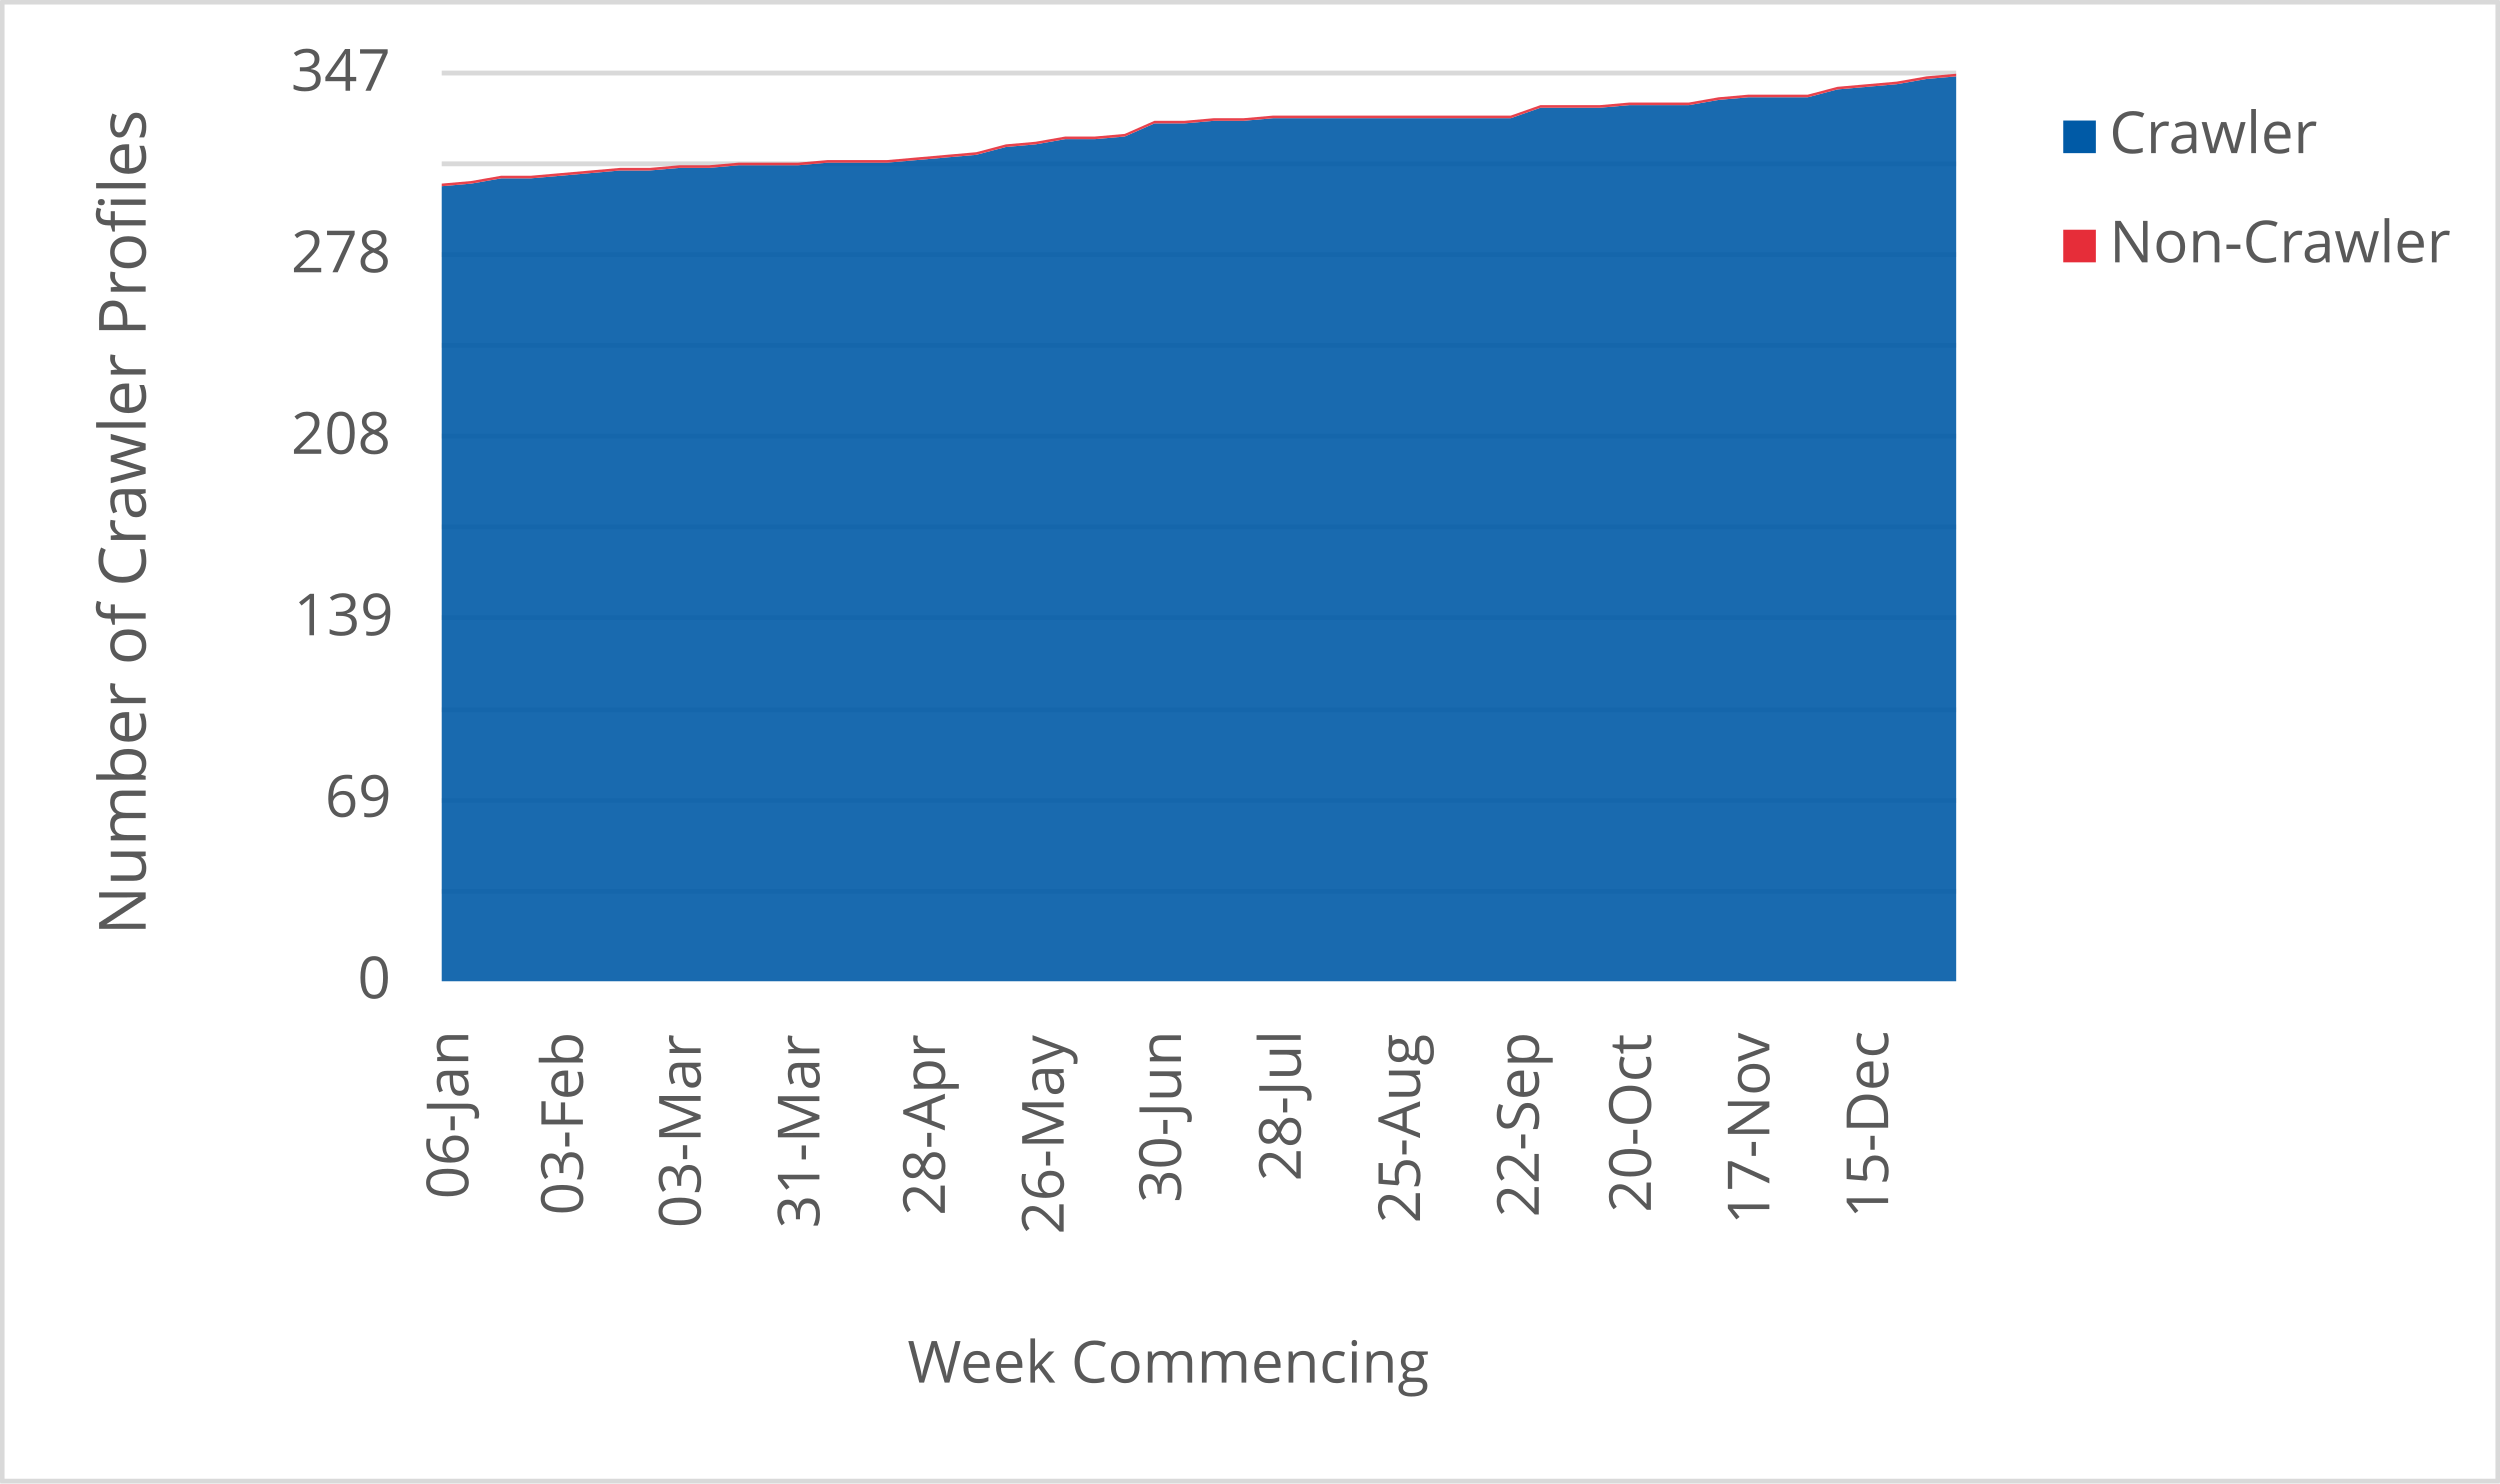
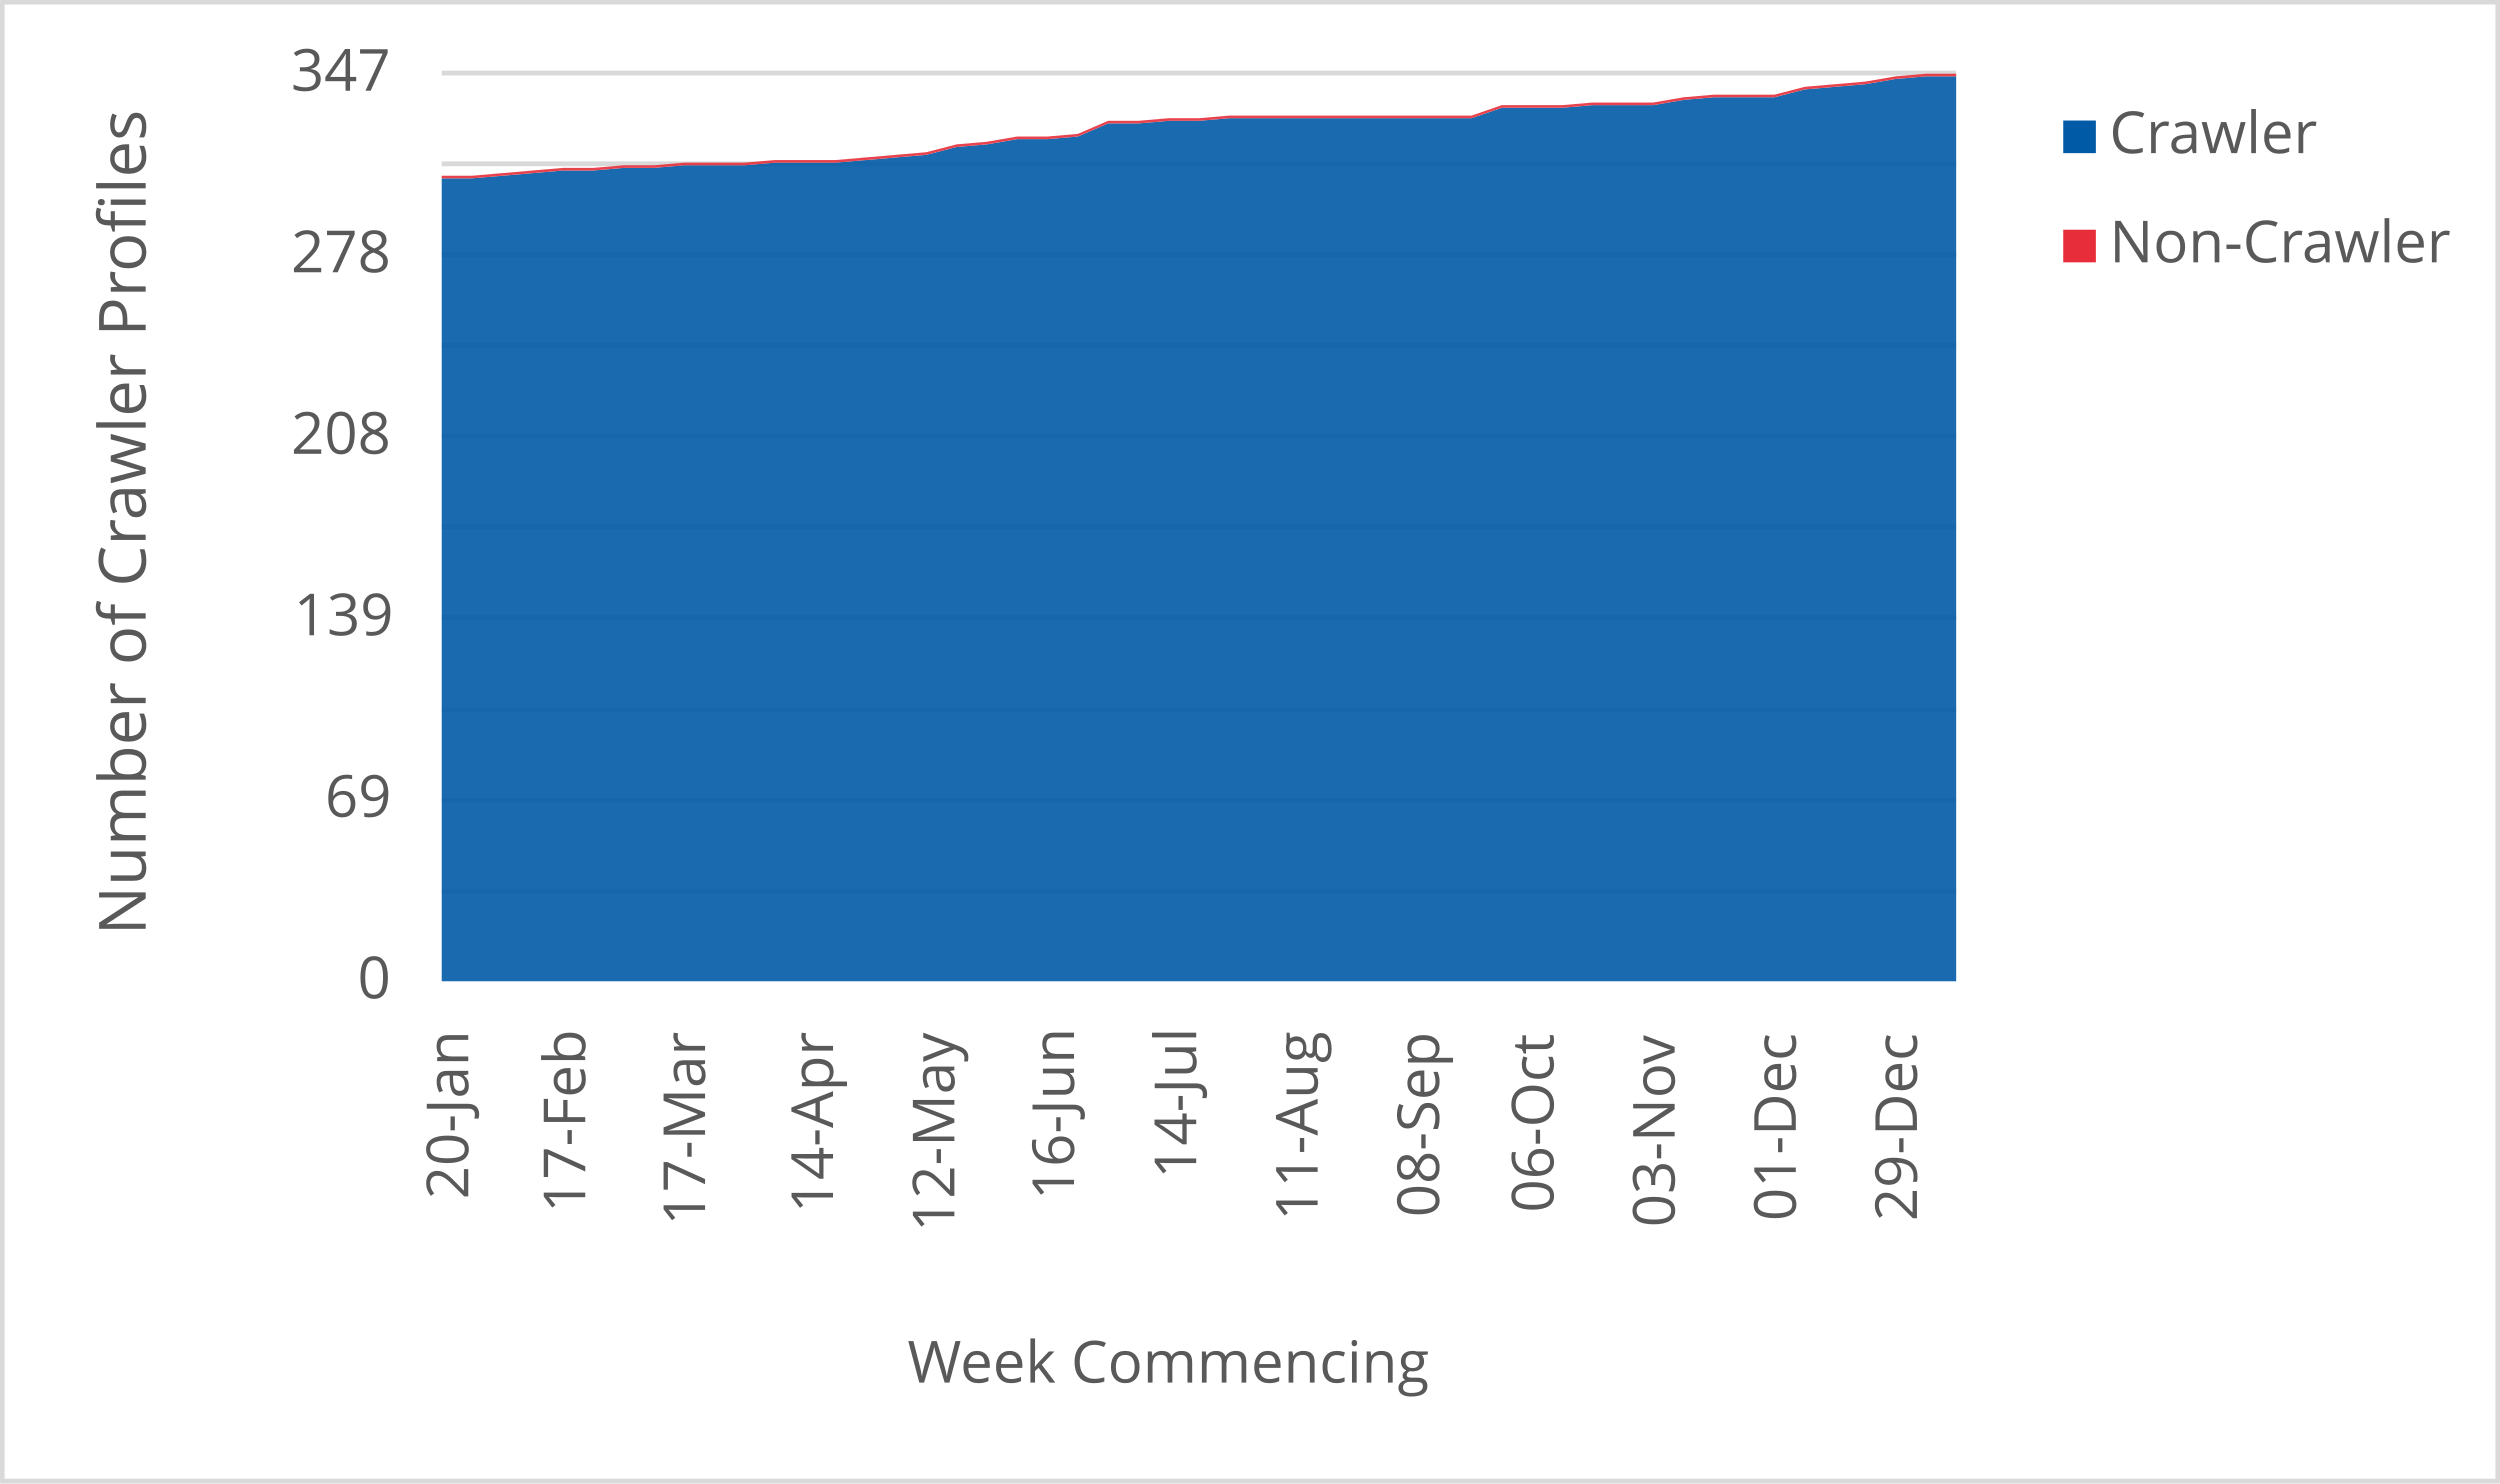
<svg xmlns="http://www.w3.org/2000/svg" width="1763" height="1046" xml:space="preserve" overflow="hidden">
  <defs>
    <clipPath id="clip0">
      <rect x="2917" y="346" width="1763" height="1046" />
    </clipPath>
  </defs>
  <g clip-path="url(#clip0)" transform="translate(-2917 -346)">
    <rect x="2918" y="347" width="1760" height="1043" fill="#FFFFFF" />
    <g>
      <path d="    M3228.5 974.532 4296.5 974.532    M3228.5 910.53 4296.5 910.53    M3228.5 846.528 4296.5 846.528    M3228.5 781.526 4296.5 781.526    M3228.5 717.524 4296.5 717.524    M3228.5 653.522 4296.5 653.522    M3228.5 589.52 4296.5 589.52    M3228.5 525.517 4296.5 525.517    M3228.5 461.515 4296.5 461.515    M3228.5 397.5 4296.5 397.5" stroke="#D9D9D9" stroke-width="3.438" stroke-linejoin="round" stroke-miterlimit="10" fill="none" />
    </g>
    <g>
      <path d="M 1038.5 4296.5 1038.5" stroke="#D9D9D9" stroke-width="3.438" stroke-linejoin="round" stroke-miterlimit="10" fill="none" fill-rule="evenodd" />
    </g>
    <g>
-       <text fill="#595959" font-family="Verdana,Open Sans,DejaVu Sans,sans-serif" font-weight="400" font-size="41" transform="matrix(6.12323e-17 -1 1 6.12323e-17 3247.218 1191.651)">06-Jan</text>
+       <text fill="#595959" font-family="Verdana,Open Sans,DejaVu Sans,sans-serif" font-weight="400" font-size="41" transform="matrix(6.12323e-17 -1 1 6.12323e-17 3247.218 1191.691)">20-Jan</text>
    </g>
    <g>
-       <text fill="#595959" font-family="Verdana,Open Sans,DejaVu Sans,sans-serif" font-weight="400" font-size="41" transform="matrix(6.12323e-17 -1 1 6.12323e-17 3328.04 1203.042)">03-Feb</text>
+       <text fill="#595959" font-family="Verdana,Open Sans,DejaVu Sans,sans-serif" font-weight="400" font-size="41" transform="matrix(6.12323e-17 -1 1 6.12323e-17 3329.715 1201.32)">17-Feb</text>
    </g>
    <g>
-       <text fill="#595959" font-family="Verdana,Open Sans,DejaVu Sans,sans-serif" font-weight="400" font-size="41" transform="matrix(6.12323e-17 -1 1 6.12323e-17 3411.094 1212.011)">03-Mar</text>
+       <text fill="#595959" font-family="Verdana,Open Sans,DejaVu Sans,sans-serif" font-weight="400" font-size="41" transform="matrix(6.12323e-17 -1 1 6.12323e-17 3414.214 1210.289)">17-Mar</text>
    </g>
    <g>
-       <text fill="#595959" font-family="Verdana,Open Sans,DejaVu Sans,sans-serif" font-weight="400" font-size="41" transform="matrix(6.12323e-17 -1 1 6.12323e-17 3494.839 1212.171)">31-Mar</text>
+       <text fill="#595959" font-family="Verdana,Open Sans,DejaVu Sans,sans-serif" font-weight="400" font-size="41" transform="matrix(6.12323e-17 -1 1 6.12323e-17 3504.459 1201.541)">14-Apr</text>
    </g>
    <g>
-       <text fill="#595959" font-family="Verdana,Open Sans,DejaVu Sans,sans-serif" font-weight="400" font-size="41" transform="matrix(6.12323e-17 -1 1 6.12323e-17 3583.328 1203.302)">28-Apr</text>
+       <text fill="#595959" font-family="Verdana,Open Sans,DejaVu Sans,sans-serif" font-weight="400" font-size="41" transform="matrix(6.12323e-17 -1 1 6.12323e-17 3590.029 1214.753)">12-May</text>
    </g>
    <g>
-       <text fill="#595959" font-family="Verdana,Open Sans,DejaVu Sans,sans-serif" font-weight="400" font-size="41" transform="matrix(6.12323e-17 -1 1 6.12323e-17 3667.093 1216.515)">26-May</text>
+       <text fill="#595959" font-family="Verdana,Open Sans,DejaVu Sans,sans-serif" font-weight="400" font-size="41" transform="matrix(6.12323e-17 -1 1 6.12323e-17 3674.398 1192.291)">16-Jun</text>
    </g>
    <g>
-       <text fill="#595959" font-family="Verdana,Open Sans,DejaVu Sans,sans-serif" font-weight="400" font-size="41" transform="matrix(6.12323e-17 -1 1 6.12323e-17 3749.806 1194.173)">30-Jun</text>
+       <text fill="#595959" font-family="Verdana,Open Sans,DejaVu Sans,sans-serif" font-weight="400" font-size="41" transform="matrix(6.12323e-17 -1 1 6.12323e-17 3760.569 1177.277)">14-Jul</text>
    </g>
    <g>
-       <text fill="#595959" font-family="Verdana,Open Sans,DejaVu Sans,sans-serif" font-weight="400" font-size="41" transform="matrix(6.12323e-17 -1 1 6.12323e-17 3834.282 1179.039)">28-Jul</text>
+       <text fill="#595959" font-family="Verdana,Open Sans,DejaVu Sans,sans-serif" font-weight="400" font-size="41" transform="matrix(6.12323e-17 -1 1 6.12323e-17 3846.199 1206.906)">11-Aug</text>
    </g>
    <g>
-       <text fill="#595959" font-family="Verdana,Open Sans,DejaVu Sans,sans-serif" font-weight="400" font-size="41" transform="matrix(6.12323e-17 -1 1 6.12323e-17 3918.387 1208.667)">25-Aug</text>
+       <text fill="#595959" font-family="Verdana,Open Sans,DejaVu Sans,sans-serif" font-weight="400" font-size="41" transform="matrix(6.12323e-17 -1 1 6.12323e-17 3931.809 1204.383)">08-Sep</text>
    </g>
    <g>
-       <text fill="#595959" font-family="Verdana,Open Sans,DejaVu Sans,sans-serif" font-weight="400" font-size="41" transform="matrix(6.12323e-17 -1 1 6.12323e-17 4002.152 1204.423)">22-Sep</text>
+       <text fill="#595959" font-family="Verdana,Open Sans,DejaVu Sans,sans-serif" font-weight="400" font-size="41" transform="matrix(6.12323e-17 -1 1 6.12323e-17 4012.525 1201.1)">06-Oct</text>
    </g>
    <g>
-       <text fill="#595959" font-family="Verdana,Open Sans,DejaVu Sans,sans-serif" font-weight="400" font-size="41" transform="matrix(6.12323e-17 -1 1 6.12323e-17 4081.212 1201.14)">20-Oct</text>
+       <text fill="#595959" font-family="Verdana,Open Sans,DejaVu Sans,sans-serif" font-weight="400" font-size="41" transform="matrix(6.12323e-17 -1 1 6.12323e-17 4097.965 1211.43)">03-Nov</text>
    </g>
    <g>
-       <text fill="#595959" font-family="Verdana,Open Sans,DejaVu Sans,sans-serif" font-weight="400" font-size="41" transform="matrix(6.12323e-17 -1 1 6.12323e-17 4164.746 1209.708)">17-Nov</text>
+       <text fill="#595959" font-family="Verdana,Open Sans,DejaVu Sans,sans-serif" font-weight="400" font-size="41" transform="matrix(6.12323e-17 -1 1 6.12323e-17 4183.405 1207.086)">01-Dec</text>
    </g>
    <g>
-       <text fill="#595959" font-family="Verdana,Open Sans,DejaVu Sans,sans-serif" font-weight="400" font-size="41" transform="matrix(6.12323e-17 -1 1 6.12323e-17 4248.511 1205.364)">15-Dec</text>
+       <text fill="#595959" font-family="Verdana,Open Sans,DejaVu Sans,sans-serif" font-weight="400" font-size="41" transform="matrix(6.12323e-17 -1 1 6.12323e-17 4268.825 1207.126)">29-Dec</text>
    </g>
    <g>
      <text fill="#595959" font-family="Verdana,Open Sans,DejaVu Sans,sans-serif" font-weight="400" font-size="41" transform="matrix(1 0 0 1 3169.141 1050)">0</text>
    </g>
    <g>
      <text fill="#595959" font-family="Verdana,Open Sans,DejaVu Sans,sans-serif" font-weight="400" font-size="41" transform="matrix(1 0 0 1 3146.159 922)">69</text>
    </g>
    <g>
      <text fill="#595959" font-family="Verdana,Open Sans,DejaVu Sans,sans-serif" font-weight="400" font-size="41" transform="matrix(1 0 0 1 3124.137 794)">139</text>
    </g>
    <g>
      <text fill="#595959" font-family="Verdana,Open Sans,DejaVu Sans,sans-serif" font-weight="400" font-size="41" transform="matrix(1 0 0 1 3122.295 666)">208</text>
    </g>
    <g>
      <text fill="#595959" font-family="Verdana,Open Sans,DejaVu Sans,sans-serif" font-weight="400" font-size="41" transform="matrix(1 0 0 1 3122.295 538)">278</text>
    </g>
    <g>
      <text fill="#595959" font-family="Verdana,Open Sans,DejaVu Sans,sans-serif" font-weight="400" font-size="41" transform="matrix(1 0 0 1 3122.135 410)">347</text>
    </g>
    <g>
      <text fill="#595959" font-family="Verdana,Open Sans,DejaVu Sans,sans-serif" font-weight="400" font-size="41" transform="matrix(1 0 0 1 3556.971 1321)">Week Commencing</text>
    </g>
    <g>
      <text fill="#595959" font-family="Verdana,Open Sans,DejaVu Sans,sans-serif" font-weight="400" font-size="46" transform="matrix(6.12323e-17 -1 1 6.12323e-17 3019.73 1005.486)">Number of Crawler Profiles</text>
    </g>
    <rect x="2918.5" y="347.5" width="1760" height="1043" stroke="#D9D9D9" stroke-width="3.438" stroke-linejoin="round" stroke-miterlimit="10" fill="none" />
    <g>
-       <path d="M3228.5 1038 3249.441 1038 3270.382 1038 3291.324 1038 3312.265 1038 3333.206 1038 3354.147 1038 3375.088 1038 3396.029 1038 3416.971 1038 3437.912 1038 3458.853 1038 3479.794 1038 3500.735 1038 3521.676 1038 3542.618 1038 3563.559 1038 3584.5 1038 3605.441 1038 3626.382 1038 3647.324 1038 3668.265 1038 3689.206 1038 3710.147 1038 3731.088 1038 3752.029 1038 3772.971 1038 3793.912 1038 3814.853 1038 3835.794 1038 3856.735 1038 3877.676 1038 3898.618 1038 3919.559 1038 3940.5 1038 3961.441 1038 3982.382 1038 4003.324 1038 4024.265 1038 4045.206 1038 4066.147 1038 4087.088 1038 4108.029 1038 4128.971 1038 4149.912 1038 4170.853 1038 4191.794 1038 4212.735 1038 4233.676 1038 4254.618 1038 4275.559 1038 4296.5 1038 4296.5 399.844 4275.559 401.689 4254.618 405.378 4233.676 407.222 4212.735 409.066 4191.794 414.599 4170.853 414.599 4149.912 414.599 4128.971 416.444 4108.029 420.133 4087.088 420.133 4066.147 420.133 4045.206 421.977 4024.265 421.977 4003.324 421.977 3982.382 429.354 3961.441 429.354 3940.5 429.354 3919.559 429.354 3898.618 429.354 3877.676 429.354 3856.735 429.354 3835.794 429.354 3814.853 429.354 3793.912 431.199 3772.971 431.199 3752.029 433.043 3731.088 433.043 3710.147 442.265 3689.206 444.11 3668.265 444.11 3647.324 447.798 3626.382 449.643 3605.441 455.176 3584.5 457.02 3563.559 458.865 3542.618 460.709 3521.676 460.709 3500.735 460.709 3479.794 462.553 3458.853 462.553 3437.912 462.553 3416.971 464.398 3396.029 464.398 3375.088 466.242 3354.147 466.242 3333.206 468.086 3312.265 469.931 3291.324 471.775 3270.382 471.775 3249.441 475.464 3228.5 477.308 3228.5 1038Z" fill="#005aa6" opacity="0.9" />
+       <path d="M3228.5 1038 3249.86 1038 3271.22 1038 3292.58 1038 3313.94 1038 3335.3 1038 3356.66 1038 3378.02 1038 3399.38 1038 3420.74 1038 3442.1 1038 3463.46 1038 3484.82 1038 3506.18 1038 3527.54 1038 3548.9 1038 3570.26 1038 3591.62 1038 3612.98 1038 3634.34 1038 3655.7 1038 3677.06 1038 3698.42 1038 3719.78 1038 3741.14 1038 3762.5 1038 3783.86 1038 3805.22 1038 3826.58 1038 3847.94 1038 3869.3 1038 3890.66 1038 3912.02 1038 3933.38 1038 3954.74 1038 3976.1 1038 3997.46 1038 4018.82 1038 4040.18 1038 4061.54 1038 4082.9 1038 4104.26 1038 4125.62 1038 4146.98 1038 4168.34 1038 4189.7 1038 4211.06 1038 4232.42 1038 4253.78 1038 4275.14 1038 4296.5 1038 4296.5 399.844 4275.14 399.844 4253.78 401.689 4232.42 405.378 4211.06 407.222 4189.7 409.066 4168.34 414.599 4146.98 414.599 4125.62 414.599 4104.26 416.444 4082.9 420.133 4061.54 420.133 4040.18 420.133 4018.82 421.977 3997.46 421.977 3976.1 421.977 3954.74 429.354 3933.38 429.354 3912.02 429.354 3890.66 429.354 3869.3 429.354 3847.94 429.354 3826.58 429.354 3805.22 429.354 3783.86 429.354 3762.5 431.199 3741.14 431.199 3719.78 433.043 3698.42 433.043 3677.06 442.265 3655.7 444.11 3634.34 444.11 3612.98 447.798 3591.62 449.643 3570.26 455.176 3548.9 457.02 3527.54 458.865 3506.18 460.709 3484.82 460.709 3463.46 460.709 3442.1 462.553 3420.74 462.553 3399.38 462.553 3378.02 464.398 3356.66 464.398 3335.3 466.242 3313.94 466.242 3292.58 468.086 3271.22 469.931 3249.86 471.775 3228.5 471.775 3228.5 1038Z" fill="#005aa6" opacity="0.9" />
    </g>
    <g>
-       <path d="M3228.5 477.308 3249.441 475.464 3270.382 471.775 3291.324 471.775 3312.265 469.931 3333.206 468.086 3354.147 466.242 3375.088 466.242 3396.029 464.398 3416.971 464.398 3437.912 462.553 3458.853 462.553 3479.794 462.553 3500.735 460.709 3521.676 460.709 3542.618 460.709 3563.559 458.865 3584.5 457.02 3605.441 455.176 3626.382 449.643 3647.324 447.798 3668.265 444.11 3689.206 444.11 3710.147 442.265 3731.088 433.043 3752.029 433.043 3772.971 431.199 3793.912 431.199 3814.853 429.354 3835.794 429.354 3856.735 429.354 3877.676 429.354 3898.618 429.354 3919.559 429.354 3940.5 429.354 3961.441 429.354 3982.382 429.354 4003.324 421.977 4024.265 421.977 4045.206 421.977 4066.147 420.133 4087.088 420.133 4108.029 420.133 4128.971 416.444 4149.912 414.599 4170.853 414.599 4191.794 414.599 4212.735 409.066 4233.676 407.222 4254.618 405.378 4275.559 401.689 4296.5 399.844 4296.5 398 4275.559 399.844 4254.618 403.533 4233.676 405.378 4212.735 407.222 4191.794 412.755 4170.853 412.755 4149.912 412.755 4128.971 414.599 4108.029 418.288 4087.088 418.288 4066.147 418.288 4045.206 420.133 4024.265 420.133 4003.324 420.133 3982.382 427.51 3961.441 427.51 3940.5 427.51 3919.559 427.51 3898.618 427.51 3877.676 427.51 3856.735 427.51 3835.794 427.51 3814.853 427.51 3793.912 429.354 3772.971 429.354 3752.029 431.199 3731.088 431.199 3710.147 440.421 3689.206 442.265 3668.265 442.265 3647.324 445.954 3626.382 447.798 3605.441 453.331 3584.5 455.176 3563.559 457.02 3542.618 458.865 3521.676 458.865 3500.735 458.865 3479.794 460.709 3458.853 460.709 3437.912 460.709 3416.971 462.553 3396.029 462.553 3375.088 464.398 3354.147 464.398 3333.206 466.242 3312.265 468.086 3291.324 469.931 3270.382 469.931 3249.441 473.62 3228.5 475.464 3228.5 477.308Z" fill="#e62d39" opacity="0.9" />
+       <path d="M3228.5 471.775 3249.86 471.775 3271.22 469.931 3292.58 468.086 3313.94 466.242 3335.3 466.242 3356.66 464.398 3378.02 464.398 3399.38 462.553 3420.74 462.553 3442.1 462.553 3463.46 460.709 3484.82 460.709 3506.18 460.709 3527.54 458.865 3548.9 457.02 3570.26 455.176 3591.62 449.643 3612.98 447.798 3634.34 444.11 3655.7 444.11 3677.06 442.265 3698.42 433.043 3719.78 433.043 3741.14 431.199 3762.5 431.199 3783.86 429.354 3805.22 429.354 3826.58 429.354 3847.94 429.354 3869.3 429.354 3890.66 429.354 3912.02 429.354 3933.38 429.354 3954.74 429.354 3976.1 421.977 3997.46 421.977 4018.82 421.977 4040.18 420.133 4061.54 420.133 4082.9 420.133 4104.26 416.444 4125.62 414.599 4146.98 414.599 4168.34 414.599 4189.7 409.066 4211.06 407.222 4232.42 405.378 4253.78 401.689 4275.14 399.844 4296.5 399.844 4296.5 398 4275.14 398 4253.78 399.844 4232.42 403.533 4211.06 405.378 4189.7 407.222 4168.34 412.755 4146.98 412.755 4125.62 412.755 4104.26 414.599 4082.9 418.288 4061.54 418.288 4040.18 418.288 4018.82 420.133 3997.46 420.133 3976.1 420.133 3954.74 427.51 3933.38 427.51 3912.02 427.51 3890.66 427.51 3869.3 427.51 3847.94 427.51 3826.58 427.51 3805.22 427.51 3783.86 427.51 3762.5 429.354 3741.14 429.354 3719.78 431.199 3698.42 431.199 3677.06 440.421 3655.7 442.265 3634.34 442.265 3612.98 445.954 3591.62 447.798 3570.26 453.331 3548.9 455.176 3527.54 457.02 3506.18 458.865 3484.82 458.865 3463.46 458.865 3442.1 460.709 3420.74 460.709 3399.38 460.709 3378.02 462.553 3356.66 462.553 3335.3 464.398 3313.94 464.398 3292.58 466.242 3271.22 468.086 3249.86 469.931 3228.5 469.931 3228.5 471.775Z" fill="#e62d39" opacity="0.9" />
    </g>
    <g>
      <rect x="4372" y="431" width="23" height="23" fill="#005aa6" />
    </g>
    <g>
      <text fill="#595959" font-family="Verdana,Open Sans,DejaVu Sans,sans-serif" font-weight="400" font-size="41" transform="matrix(1 0 0 1 4404.56 454)">Crawler</text>
    </g>
    <g>
      <rect x="4372" y="508" width="23" height="23" fill="#e62d39" />
    </g>
    <g>
      <text fill="#595959" font-family="Verdana,Open Sans,DejaVu Sans,sans-serif" font-weight="400" font-size="41" transform="matrix(1 0 0 1 4404.56 531)">Non-Crawler</text>
    </g>
  </g>
</svg>
